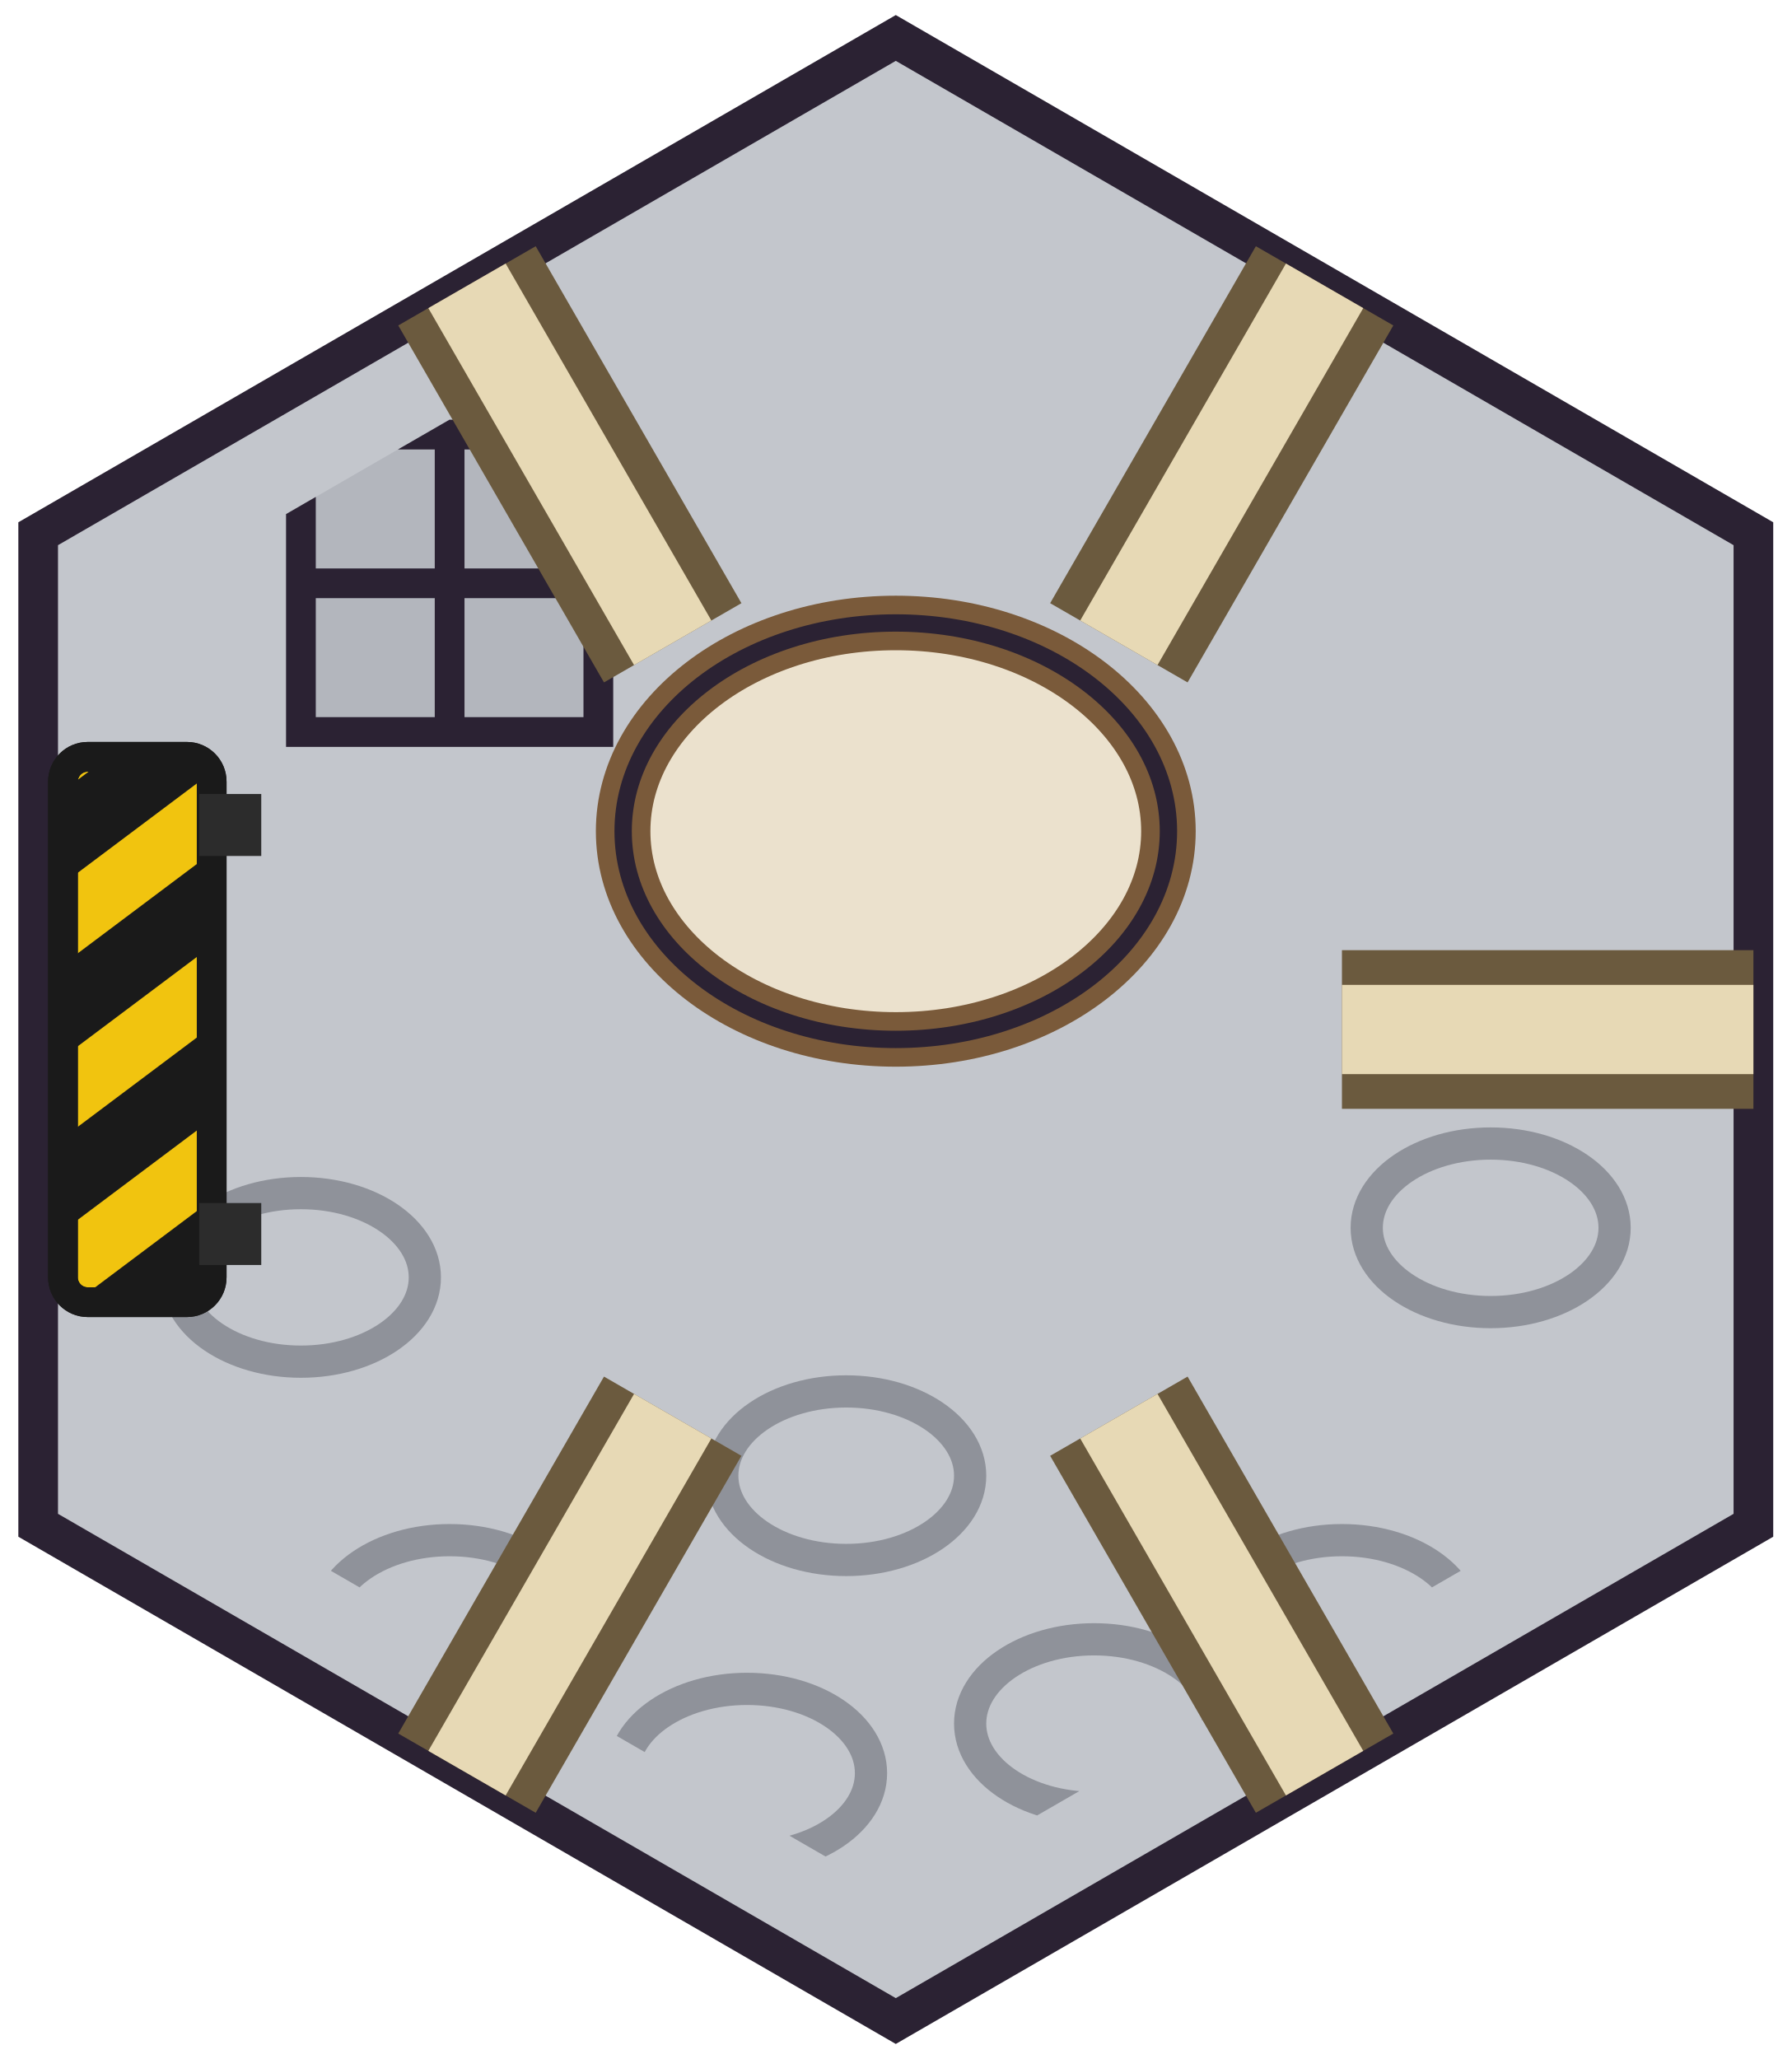
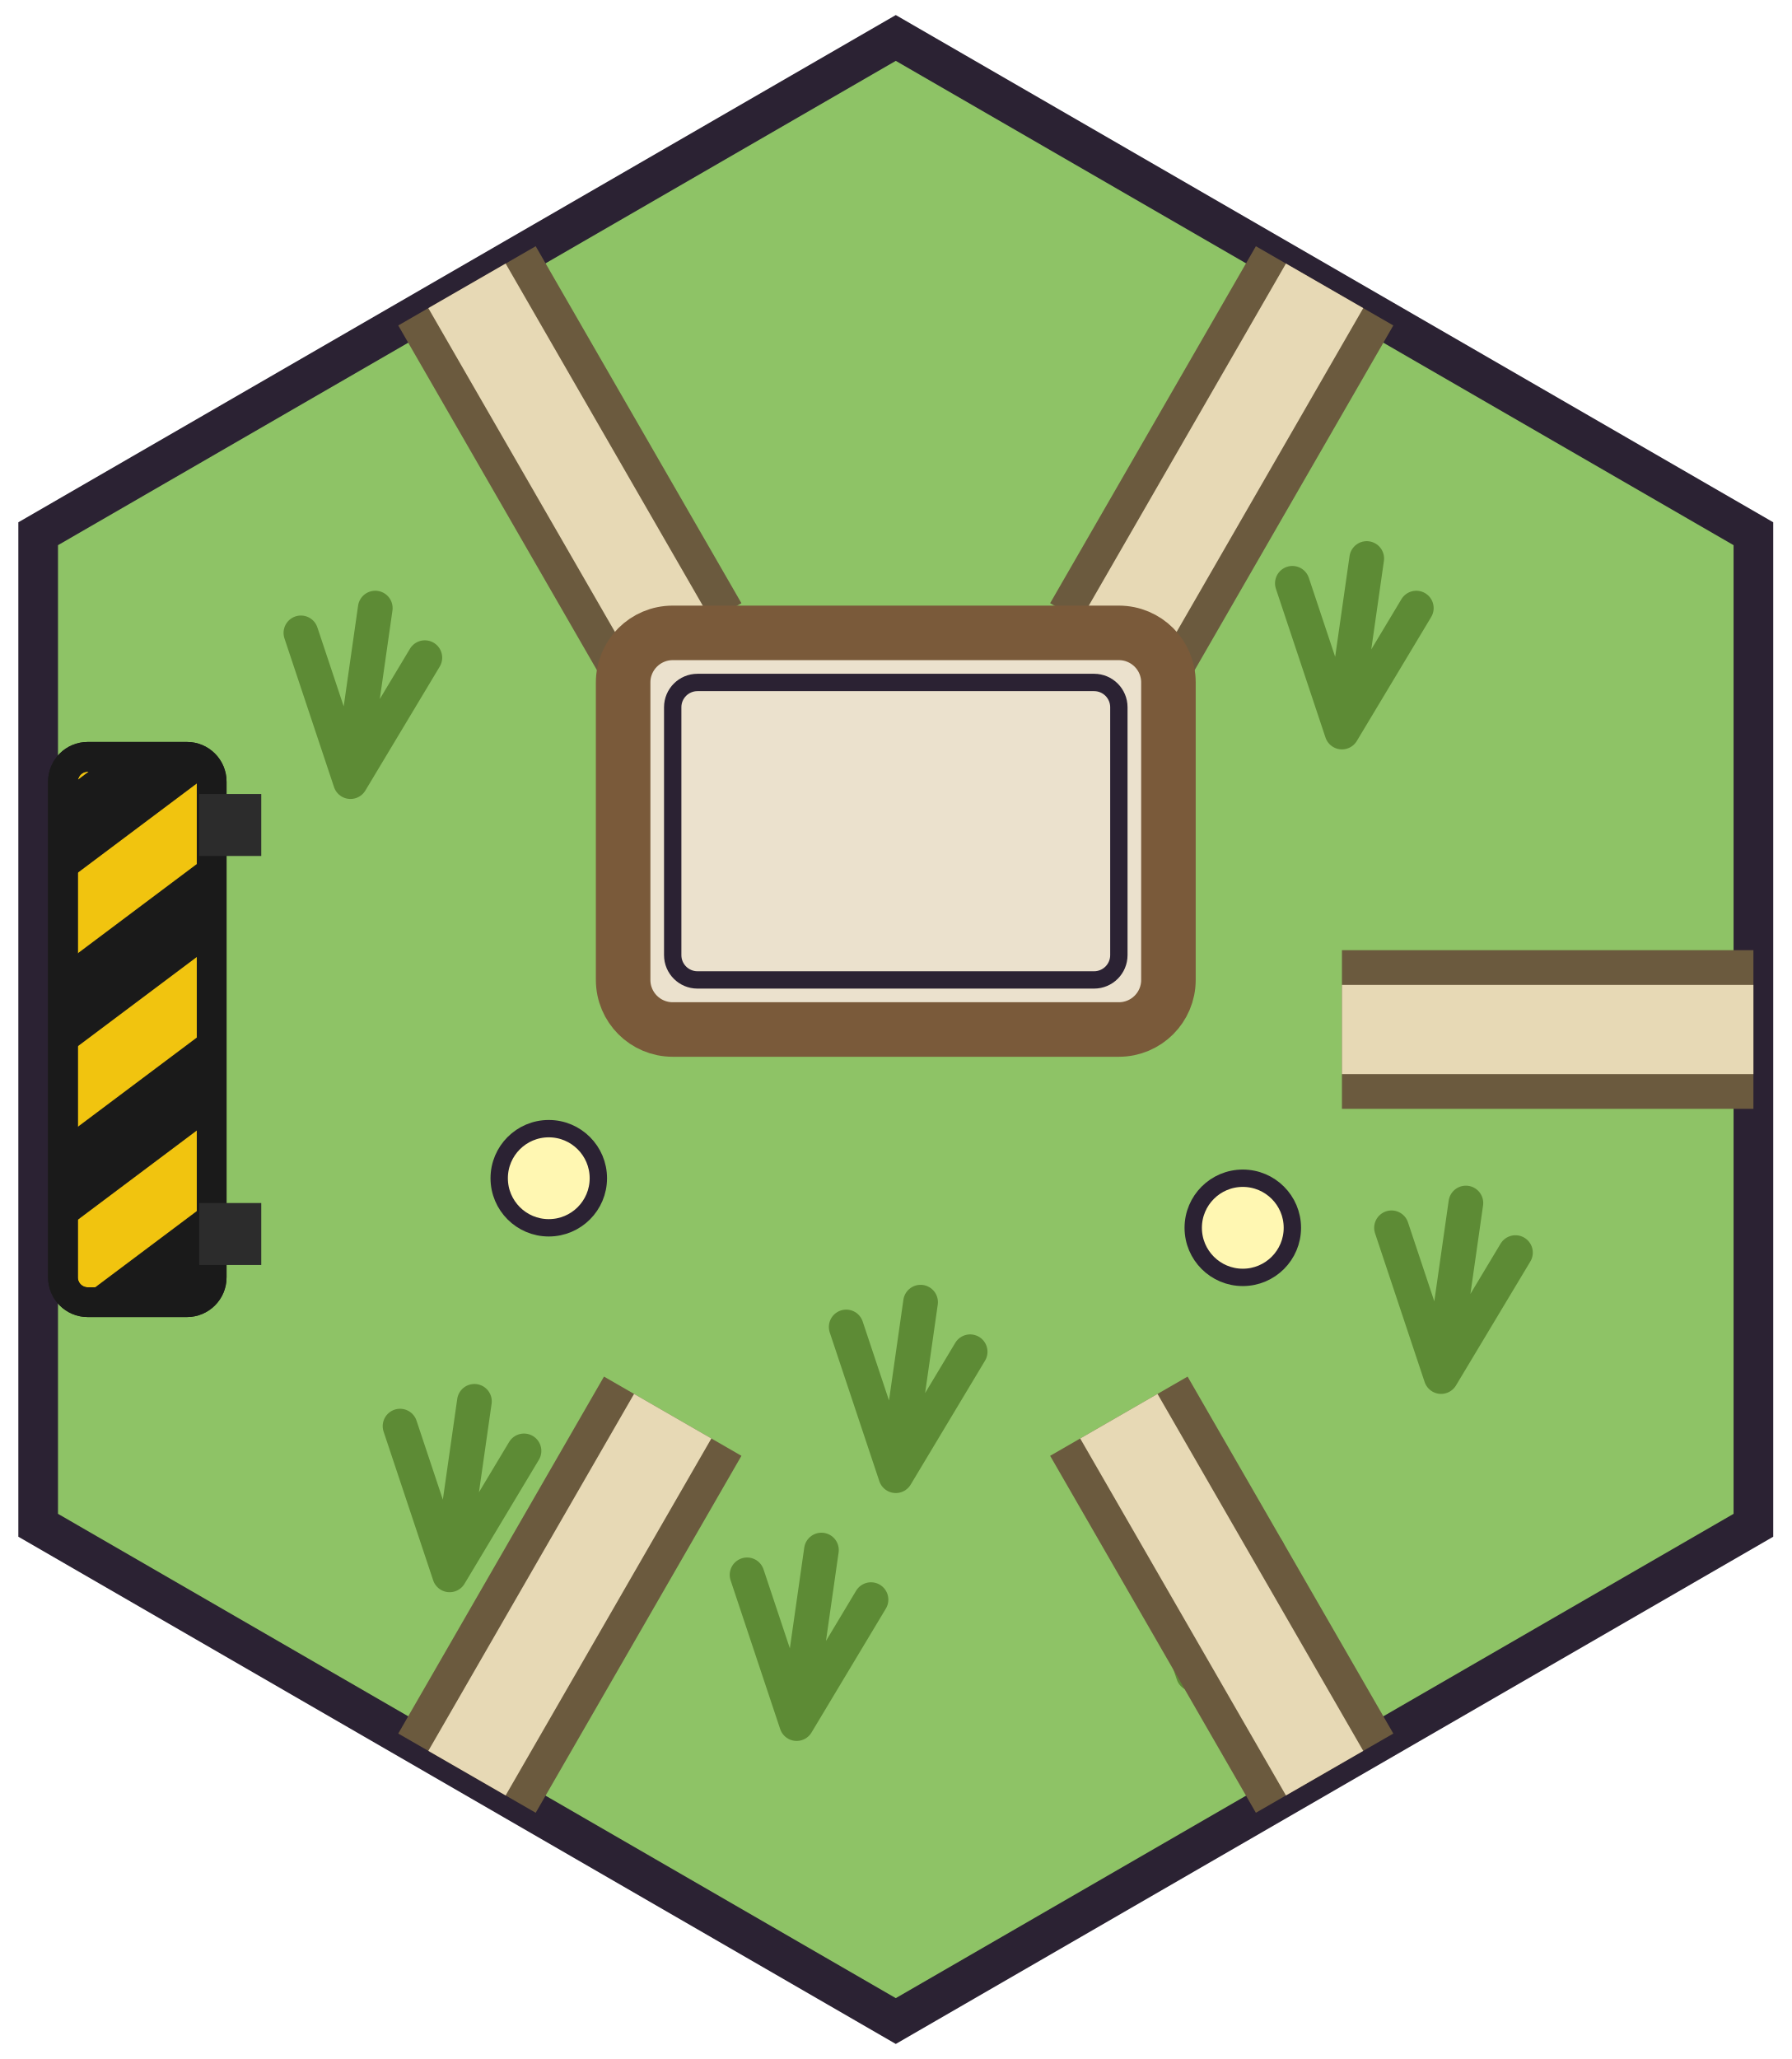
<svg xmlns="http://www.w3.org/2000/svg" viewBox="-36.14 -41.50 72.28 83.00" width="181" height="208" font-family="DejaVu Sans, Arial, sans-serif">
-   <polygon points="34.6,20.0 0.0,40.0 -34.6,20.0 -34.6,-20.0 -0.0,-40.0 34.6,-20.0" fill="#c3c6cc" stroke="#2b2233" stroke-width="1.6" />
+   <polygon points="34.6,20.0 0.0,40.0 -34.6,20.0 -34.6,-20.0 -0.0,-40.0 34.6,-20.0" fill="#8ec366" stroke="#2b2233" stroke-width="1.6" />
  <clipPath id="c_empty">
    <polygon points="30.3,17.5 0.0,35.0 -30.3,17.5 -30.3,-17.5 -0.0,-35.0 30.3,-17.5" />
  </clipPath>
  <g clip-path="url(#c_empty)">
-     <ellipse cx="-18" cy="24" rx="5" ry="3.4" fill="none" stroke="#8f929a" stroke-width="1.3" />
-     <ellipse cx="-6" cy="30" rx="5" ry="3.4" fill="none" stroke="#8f929a" stroke-width="1.3" />
-     <ellipse cx="8" cy="28" rx="5" ry="3.4" fill="none" stroke="#8f929a" stroke-width="1.3" />
-     <ellipse cx="18" cy="24" rx="5" ry="3.4" fill="none" stroke="#8f929a" stroke-width="1.3" />
-     <ellipse cx="-24" cy="10" rx="5" ry="3.4" fill="none" stroke="#8f929a" stroke-width="1.3" />
-     <ellipse cx="24" cy="8" rx="5" ry="3.4" fill="none" stroke="#8f929a" stroke-width="1.3" />
-     <ellipse cx="-2" cy="18" rx="5" ry="3.4" fill="none" stroke="#8f929a" stroke-width="1.3" />
-     <g stroke="#2b2233" stroke-width="1.2">
-       <rect x="-24" y="-24" width="12" height="12" fill="#b3b6bd" />
-       <path d="M-24 -18 h12 M-18 -24 v6 M-18 -12 v-6" fill="none" />
-     </g>
+     <path d="M-18 22 l-2 -6 M-18 22 l1 -7 M-18 22 l3 -5" stroke="#5d8b35" stroke-width="1.4" fill="none" stroke-linecap="round" />
+     <path d="M-4 28 l-2 -6 M-4 28 l1 -7 M-4 28 l3 -5" stroke="#5d8b35" stroke-width="1.4" fill="none" stroke-linecap="round" />
+     <path d="M12 26 l-2 -6 M12 26 l1 -7 M12 26 l3 -5" stroke="#5d8b35" stroke-width="1.4" fill="none" stroke-linecap="round" />
+     <path d="M22 14 l-2 -6 M22 14 l1 -7 M22 14 l3 -5" stroke="#5d8b35" stroke-width="1.4" fill="none" stroke-linecap="round" />
+     <path d="M-22 -10 l-2 -6 M-22 -10 l1 -7 M-22 -10 l3 -5" stroke="#5d8b35" stroke-width="1.4" fill="none" stroke-linecap="round" />
+     <path d="M18 -12 l-2 -6 M18 -12 l1 -7 M18 -12 l3 -5" stroke="#5d8b35" stroke-width="1.4" fill="none" stroke-linecap="round" />
+     <path d="M0 18 l-2 -6 M0 18 l1 -7 M0 18 l3 -5" stroke="#5d8b35" stroke-width="1.4" fill="none" stroke-linecap="round" />
+     <circle cx="-14" cy="6" r="2" fill="#fff7b2" stroke="#2b2233" stroke-width="0.7" />
+     <circle cx="14" cy="8" r="2" fill="#fff7b2" stroke="#2b2233" stroke-width="0.7" />
+     <circle cx="4" cy="-14" r="2" fill="#fff7b2" stroke="#2b2233" stroke-width="0.7" />
  </g>
  <line x1="34.6" y1="0.0" x2="18.0" y2="0.0" stroke="#6b5a3e" stroke-width="6.4" />
  <line x1="34.6" y1="0.0" x2="18.0" y2="0.0" stroke="#e7d9b5" stroke-width="3.6" />
  <line x1="17.3" y1="-30.0" x2="9.0" y2="-15.6" stroke="#6b5a3e" stroke-width="6.4" />
  <line x1="17.3" y1="-30.0" x2="9.0" y2="-15.6" stroke="#e7d9b5" stroke-width="3.6" />
  <line x1="-17.3" y1="-30.0" x2="-9.0" y2="-15.6" stroke="#6b5a3e" stroke-width="6.4" />
  <line x1="-17.3" y1="-30.0" x2="-9.0" y2="-15.6" stroke="#e7d9b5" stroke-width="3.6" />
  <g transform="translate(-30.6,0.0) rotate(270.0)">
    <defs>
      <clipPath id="blk_3">
        <rect x="-11" y="-3" width="22" height="6" rx="1" />
      </clipPath>
    </defs>
    <rect x="-11" y="-3" width="22" height="6" rx="1" fill="#f1c40f" stroke="#1a1a1a" stroke-width="1.2" />
    <g clip-path="url(#blk_3)">
      <line x1="-14" y1="-4" x2="-8" y2="4" stroke="#1a1a1a" stroke-width="3" />
      <line x1="-7" y1="-4" x2="-1" y2="4" stroke="#1a1a1a" stroke-width="3" />
      <line x1="0" y1="-4" x2="6" y2="4" stroke="#1a1a1a" stroke-width="3" />
      <line x1="7" y1="-4" x2="13" y2="4" stroke="#1a1a1a" stroke-width="3" />
    </g>
    <rect x="-11" y="-3" width="22" height="6" rx="1" fill="none" stroke="#1a1a1a" stroke-width="1.2" />
    <rect x="-9.5" y="2.5" width="2.5" height="2.5" fill="#2c2c2c" />
    <rect x="7" y="2.5" width="2.5" height="2.5" fill="#2c2c2c" />
  </g>
  <line x1="-17.3" y1="30.0" x2="-9.0" y2="15.6" stroke="#6b5a3e" stroke-width="6.4" />
  <line x1="-17.3" y1="30.0" x2="-9.0" y2="15.6" stroke="#e7d9b5" stroke-width="3.6" />
  <line x1="17.3" y1="30.0" x2="9.0" y2="15.6" stroke="#6b5a3e" stroke-width="6.4" />
  <line x1="17.3" y1="30.0" x2="9.0" y2="15.6" stroke="#e7d9b5" stroke-width="3.6" />
-   <ellipse cx="0" cy="-8" rx="11" ry="8.4" fill="#ebe1cd" stroke="#7a5a3a" stroke-width="2.2" />
-   <ellipse cx="0" cy="-8" rx="11" ry="8.4" fill="none" stroke="#2b2233" stroke-width="0.7" />
+   <rect x="-11" y="-16" width="22" height="16" rx="2" fill="#ebe1cd" stroke="#7a5a3a" stroke-width="2.2" />
+   <rect x="-9" y="-14" width="18" height="12" rx="1" fill="none" stroke="#2b2233" stroke-width="0.7" />
</svg>
